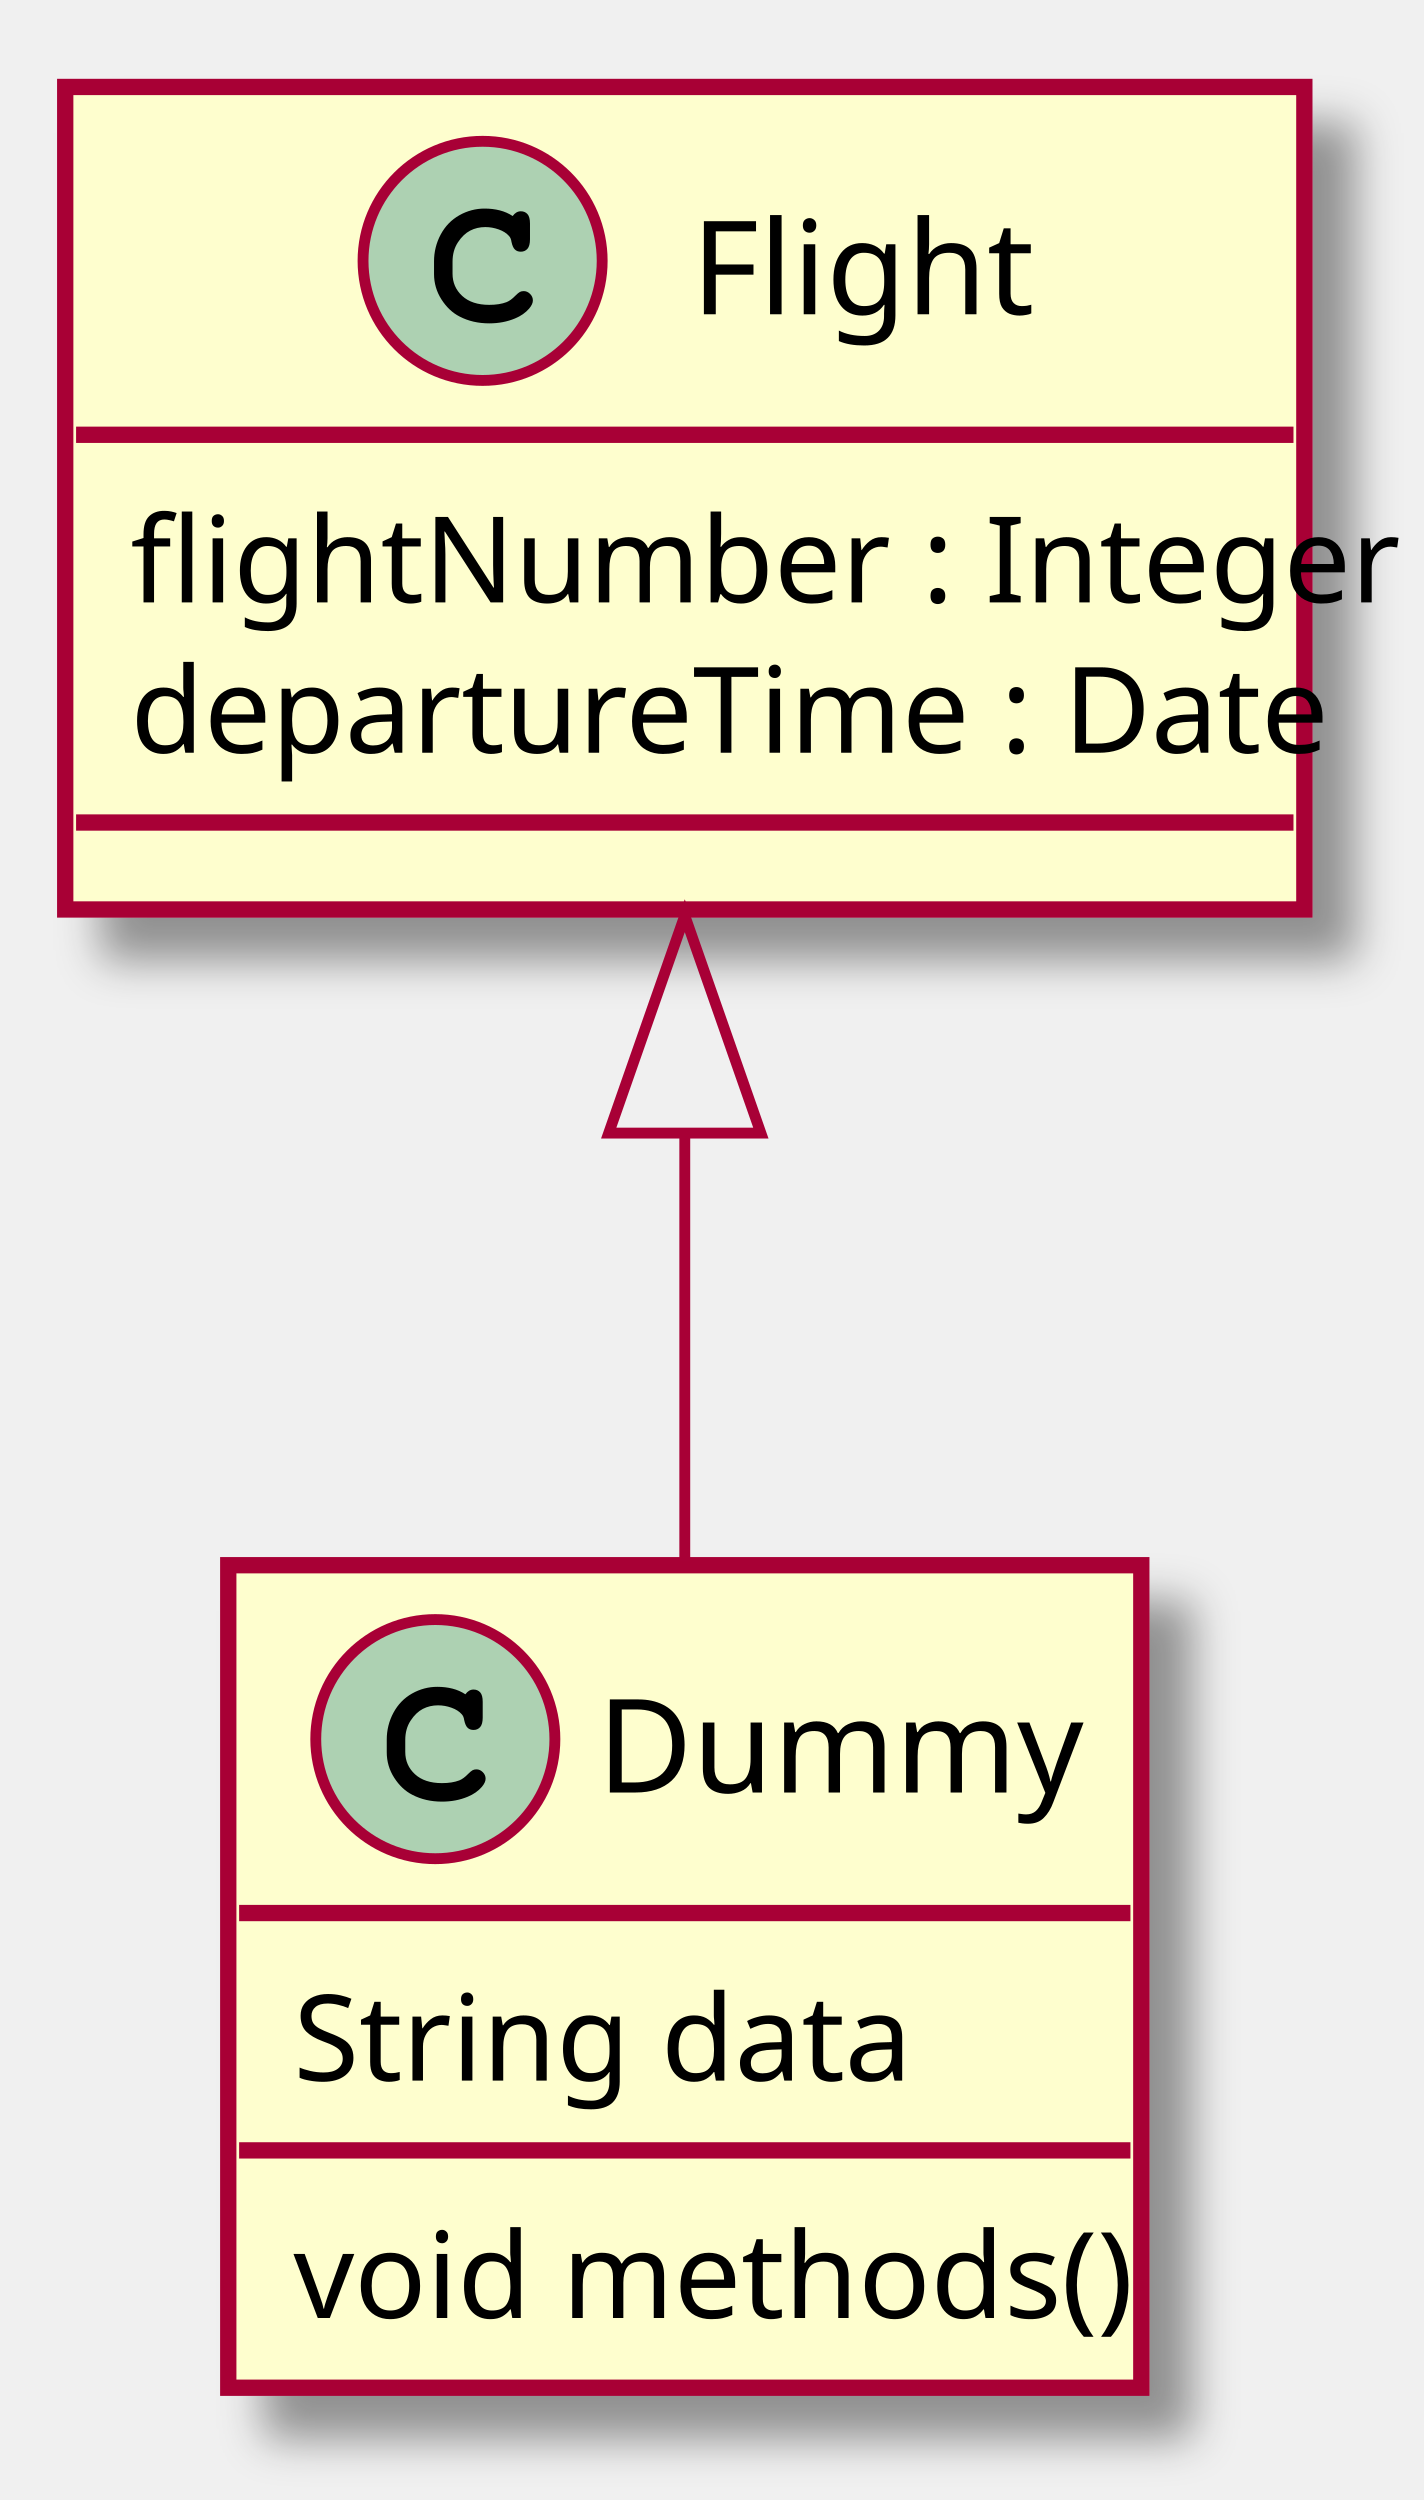
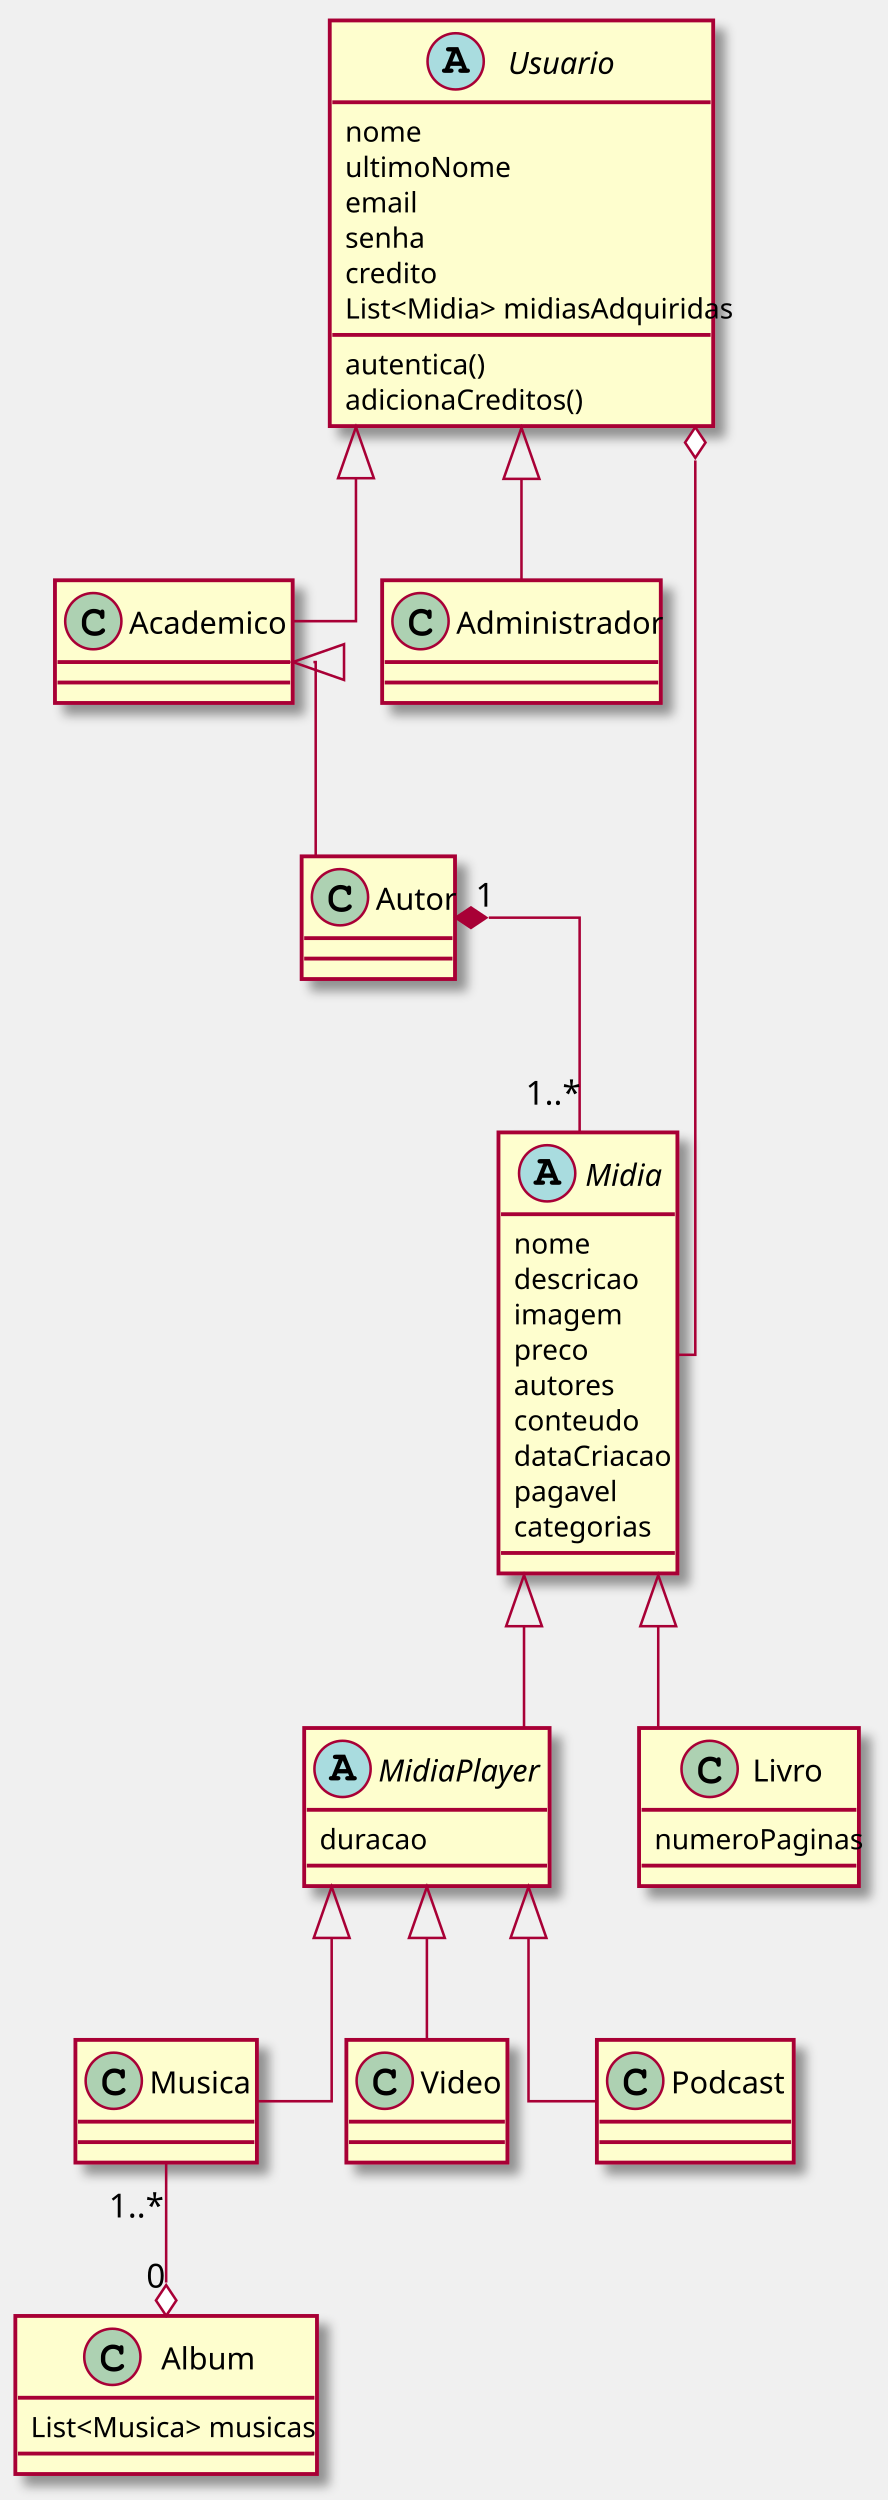
- <svg xmlns="http://www.w3.org/2000/svg" contentScriptType="application/ecmascript" contentStyleType="text/css" height="230px" preserveAspectRatio="none" style="width:131px;height:230px;" version="1.1" viewBox="0 0 131 230" width="131px" zoomAndPan="magnify">
+ <svg xmlns="http://www.w3.org/2000/svg" contentScriptType="application/ecmascript" contentStyleType="text/css" height="978px" preserveAspectRatio="none" style="width:347px;height:978px;" version="1.1" viewBox="0 0 347 978" width="347px" zoomAndPan="magnify">
  <defs>
-     <filter height="300%" id="focd8l8ubmubi" width="300%" x="-1" y="-1">
+     <filter height="300%" id="fqxv5ekzjxmud" width="300%" x="-1" y="-1">
      <feGaussianBlur result="blurOut" stdDeviation="2.0" />
      <feColorMatrix in="blurOut" result="blurOut2" type="matrix" values="0 0 0 0 0 0 0 0 0 0 0 0 0 0 0 0 0 0 .4 0" />
      <feOffset dx="4.0" dy="4.0" in="blurOut2" result="blurOut3" />
      <feBlend in="SourceGraphic" in2="blurOut3" mode="normal" />
    </filter>
  </defs>
  <g>
-     <rect fill="#FEFECE" filter="url(#focd8l8ubmubi)" height="75.672" id="Flight" style="stroke: #A80036; stroke-width: 1.5;" width="114" x="6" y="8" />
-     <ellipse cx="44.4" cy="24" fill="#ADD1B2" rx="11" ry="11" style="stroke: #A80036; stroke-width: 1.0;" />
-     <path d="M47.166,19.875 Q47.322,19.656 47.509,19.547 Q47.697,19.438 47.916,19.438 Q48.291,19.438 48.525,19.695 Q48.759,19.953 48.759,20.562 L48.759,22.016 Q48.759,22.625 48.525,22.891 Q48.291,23.156 47.916,23.156 Q47.572,23.156 47.369,22.953 Q47.166,22.766 47.056,22.25 Q47.009,21.891 46.822,21.703 Q46.494,21.328 45.884,21.109 Q45.275,20.891 44.65,20.891 Q43.884,20.891 43.252,21.219 Q42.619,21.547 42.127,22.297 Q41.634,23.047 41.634,24.078 L41.634,25.172 Q41.634,26.406 42.525,27.227 Q43.416,28.047 45.009,28.047 Q45.947,28.047 46.603,27.797 Q46.994,27.641 47.416,27.203 Q47.681,26.938 47.83,26.859 Q47.978,26.781 48.181,26.781 Q48.509,26.781 48.767,27.039 Q49.025,27.297 49.025,27.641 Q49.025,27.984 48.681,28.391 Q48.181,28.969 47.384,29.297 Q46.306,29.75 45.009,29.75 Q43.494,29.75 42.291,29.125 Q41.306,28.625 40.619,27.555 Q39.931,26.484 39.931,25.203 L39.931,24.047 Q39.931,22.719 40.548,21.57 Q41.166,20.422 42.259,19.805 Q43.353,19.188 44.587,19.188 Q45.322,19.188 45.97,19.352 Q46.619,19.516 47.166,19.875 Z " />
-     <text fill="#000000" font-family="sans-serif" font-size="12" lengthAdjust="spacingAndGlyphs" textLength="30" x="63.6" y="28.91">Flight</text>
-     <line style="stroke: #A80036; stroke-width: 1.5;" x1="7" x2="119" y1="40" y2="40" />
-     <text fill="#000000" font-family="sans-serif" font-size="11" lengthAdjust="spacingAndGlyphs" textLength="102" x="12" y="55.419">flightNumber : Integer</text>
-     <text fill="#000000" font-family="sans-serif" font-size="11" lengthAdjust="spacingAndGlyphs" textLength="100" x="12" y="69.255">departureTime : Date</text>
-     <line style="stroke: #A80036; stroke-width: 1.5;" x1="7" x2="119" y1="75.672" y2="75.672" />
-     <rect fill="#FEFECE" filter="url(#focd8l8ubmubi)" height="75.672" id="Dummy" style="stroke: #A80036; stroke-width: 1.5;" width="84" x="21" y="144" />
-     <ellipse cx="40.05" cy="160" fill="#ADD1B2" rx="11" ry="11" style="stroke: #A80036; stroke-width: 1.0;" />
-     <path d="M42.816,155.875 Q42.972,155.656 43.159,155.547 Q43.347,155.438 43.566,155.438 Q43.941,155.438 44.175,155.695 Q44.409,155.953 44.409,156.562 L44.409,158.016 Q44.409,158.625 44.175,158.891 Q43.941,159.156 43.566,159.156 Q43.222,159.156 43.019,158.953 Q42.816,158.766 42.706,158.25 Q42.659,157.891 42.472,157.703 Q42.144,157.328 41.534,157.109 Q40.925,156.891 40.3,156.891 Q39.534,156.891 38.902,157.219 Q38.269,157.547 37.777,158.297 Q37.284,159.047 37.284,160.078 L37.284,161.172 Q37.284,162.406 38.175,163.227 Q39.066,164.047 40.659,164.047 Q41.597,164.047 42.253,163.797 Q42.644,163.641 43.066,163.203 Q43.331,162.938 43.48,162.859 Q43.628,162.781 43.831,162.781 Q44.159,162.781 44.417,163.039 Q44.675,163.297 44.675,163.641 Q44.675,163.984 44.331,164.391 Q43.831,164.969 43.034,165.297 Q41.956,165.75 40.659,165.75 Q39.144,165.75 37.941,165.125 Q36.956,164.625 36.269,163.555 Q35.581,162.484 35.581,161.203 L35.581,160.047 Q35.581,158.719 36.198,157.57 Q36.816,156.422 37.909,155.805 Q39.003,155.188 40.237,155.188 Q40.972,155.188 41.62,155.352 Q42.269,155.516 42.816,155.875 Z " />
-     <text fill="#000000" font-family="sans-serif" font-size="12" lengthAdjust="spacingAndGlyphs" textLength="43" x="54.95" y="164.91">Dummy</text>
-     <line style="stroke: #A80036; stroke-width: 1.5;" x1="22" x2="104" y1="176" y2="176" />
-     <text fill="#000000" font-family="sans-serif" font-size="11" lengthAdjust="spacingAndGlyphs" textLength="52" x="27" y="191.419">String data</text>
-     <line style="stroke: #A80036; stroke-width: 1.5;" x1="22" x2="104" y1="197.836" y2="197.836" />
-     <text fill="#000000" font-family="sans-serif" font-size="11" lengthAdjust="spacingAndGlyphs" textLength="72" x="27" y="213.255">void methods()</text>
-     <path d="M63,104.246 C63,104.246 63,143.57 63,143.57 " fill="none" id="Flight&lt;-Dummy" style="stroke: #A80036; stroke-width: 1.0;" />
-     <polygon fill="none" points="56,104.246,63,84.246,70,104.245,56,104.246" style="stroke: #A80036; stroke-width: 1.0;" />
+     <rect fill="#FEFECE" filter="url(#fqxv5ekzjxmud)" height="158.688" id="Usuario" style="stroke: #A80036; stroke-width: 1.5;" width="150" x="129" y="8" />
+     <ellipse cx="178.25" cy="24" fill="#A9DCDF" rx="11" ry="11" style="stroke: #A80036; stroke-width: 1.0;" />
+     <path d="M180.438,25.766 L176.297,25.766 L175.875,26.797 L176.297,26.797 Q176.906,26.797 177.172,27.031 Q177.438,27.266 177.438,27.656 Q177.438,28.031 177.172,28.266 Q176.906,28.5 176.297,28.5 L174,28.5 Q173.391,28.5 173.133,28.266 Q172.875,28.031 172.875,27.641 Q172.875,27.266 173.148,27.023 Q173.422,26.781 174.047,26.797 L176.719,20.141 L175.609,20.141 Q175,20.141 174.734,19.906 Q174.469,19.672 174.469,19.281 Q174.469,18.906 174.734,18.672 Q175,18.438 175.609,18.438 L179.281,18.438 L182.672,26.797 Q183.266,26.797 183.453,26.938 Q183.844,27.203 183.844,27.656 Q183.844,28.031 183.586,28.266 Q183.328,28.5 182.719,28.5 L180.422,28.5 Q179.812,28.5 179.547,28.266 Q179.281,28.031 179.281,27.641 Q179.281,27.266 179.547,27.031 Q179.812,26.797 180.422,26.797 L180.844,26.797 L180.438,25.766 Z M179.719,24.062 L178.359,20.688 L176.984,24.062 L179.719,24.062 Z " />
+     <text fill="#000000" font-family="sans-serif" font-size="12" font-style="italic" lengthAdjust="spacingAndGlyphs" textLength="43" x="198.75" y="28.91">Usuario</text>
+     <line style="stroke: #A80036; stroke-width: 1.5;" x1="130" x2="278" y1="40" y2="40" />
+     <text fill="#000000" font-family="sans-serif" font-size="11" lengthAdjust="spacingAndGlyphs" textLength="26" x="135" y="55.419">nome</text>
+     <text fill="#000000" font-family="sans-serif" font-size="11" lengthAdjust="spacingAndGlyphs" textLength="54" x="135" y="69.255">ultimoNome</text>
+     <text fill="#000000" font-family="sans-serif" font-size="11" lengthAdjust="spacingAndGlyphs" textLength="24" x="135" y="83.091">email</text>
+     <text fill="#000000" font-family="sans-serif" font-size="11" lengthAdjust="spacingAndGlyphs" textLength="30" x="135" y="96.927">senha</text>
+     <text fill="#000000" font-family="sans-serif" font-size="11" lengthAdjust="spacingAndGlyphs" textLength="33" x="135" y="110.763">credito</text>
+     <text fill="#000000" font-family="sans-serif" font-size="11" lengthAdjust="spacingAndGlyphs" textLength="138" x="135" y="124.599">List&lt;Midia&gt; midiasAdquiridas</text>
+     <line style="stroke: #A80036; stroke-width: 1.5;" x1="130" x2="278" y1="131.016" y2="131.016" />
+     <text fill="#000000" font-family="sans-serif" font-size="11" lengthAdjust="spacingAndGlyphs" textLength="52" x="135" y="146.435">autentica()</text>
+     <text fill="#000000" font-family="sans-serif" font-size="11" lengthAdjust="spacingAndGlyphs" textLength="88" x="135" y="160.27">adicionaCreditos()</text>
+     <rect fill="#FEFECE" filter="url(#fqxv5ekzjxmud)" height="48" id="Academico" style="stroke: #A80036; stroke-width: 1.5;" width="93" x="21.5" y="227" />
+     <ellipse cx="36.5" cy="243" fill="#ADD1B2" rx="11" ry="11" style="stroke: #A80036; stroke-width: 1.0;" />
+     <path d="M39.266,238.875 Q39.422,238.656 39.609,238.547 Q39.797,238.438 40.016,238.438 Q40.391,238.438 40.625,238.695 Q40.859,238.953 40.859,239.562 L40.859,241.016 Q40.859,241.625 40.625,241.891 Q40.391,242.156 40.016,242.156 Q39.672,242.156 39.469,241.953 Q39.266,241.766 39.156,241.25 Q39.109,240.891 38.922,240.703 Q38.594,240.328 37.984,240.109 Q37.375,239.891 36.75,239.891 Q35.984,239.891 35.352,240.219 Q34.719,240.547 34.227,241.297 Q33.734,242.047 33.734,243.078 L33.734,244.172 Q33.734,245.406 34.625,246.227 Q35.516,247.047 37.109,247.047 Q38.047,247.047 38.703,246.797 Q39.094,246.641 39.516,246.203 Q39.781,245.938 39.93,245.859 Q40.078,245.781 40.281,245.781 Q40.609,245.781 40.867,246.039 Q41.125,246.297 41.125,246.641 Q41.125,246.984 40.781,247.391 Q40.281,247.969 39.484,248.297 Q38.406,248.75 37.109,248.75 Q35.594,248.75 34.391,248.125 Q33.406,247.625 32.719,246.555 Q32.031,245.484 32.031,244.203 L32.031,243.047 Q32.031,241.719 32.648,240.57 Q33.266,239.422 34.359,238.805 Q35.453,238.188 36.688,238.188 Q37.422,238.188 38.07,238.352 Q38.719,238.516 39.266,238.875 Z " />
+     <text fill="#000000" font-family="sans-serif" font-size="12" lengthAdjust="spacingAndGlyphs" textLength="61" x="50.5" y="247.91">Academico</text>
+     <line style="stroke: #A80036; stroke-width: 1.5;" x1="22.5" x2="113.5" y1="259" y2="259" />
+     <line style="stroke: #A80036; stroke-width: 1.5;" x1="22.5" x2="113.5" y1="267" y2="267" />
+     <rect fill="#FEFECE" filter="url(#fqxv5ekzjxmud)" height="48" id="Administrador" style="stroke: #A80036; stroke-width: 1.5;" width="109" x="149.5" y="227" />
+     <ellipse cx="164.5" cy="243" fill="#ADD1B2" rx="11" ry="11" style="stroke: #A80036; stroke-width: 1.0;" />
+     <path d="M167.266,238.875 Q167.422,238.656 167.609,238.547 Q167.797,238.438 168.016,238.438 Q168.391,238.438 168.625,238.695 Q168.859,238.953 168.859,239.562 L168.859,241.016 Q168.859,241.625 168.625,241.891 Q168.391,242.156 168.016,242.156 Q167.672,242.156 167.469,241.953 Q167.266,241.766 167.156,241.25 Q167.109,240.891 166.922,240.703 Q166.594,240.328 165.984,240.109 Q165.375,239.891 164.75,239.891 Q163.984,239.891 163.352,240.219 Q162.719,240.547 162.227,241.297 Q161.734,242.047 161.734,243.078 L161.734,244.172 Q161.734,245.406 162.625,246.227 Q163.516,247.047 165.109,247.047 Q166.047,247.047 166.703,246.797 Q167.094,246.641 167.516,246.203 Q167.781,245.938 167.93,245.859 Q168.078,245.781 168.281,245.781 Q168.609,245.781 168.867,246.039 Q169.125,246.297 169.125,246.641 Q169.125,246.984 168.781,247.391 Q168.281,247.969 167.484,248.297 Q166.406,248.75 165.109,248.75 Q163.594,248.75 162.391,248.125 Q161.406,247.625 160.719,246.555 Q160.031,245.484 160.031,244.203 L160.031,243.047 Q160.031,241.719 160.648,240.57 Q161.266,239.422 162.359,238.805 Q163.453,238.188 164.688,238.188 Q165.422,238.188 166.07,238.352 Q166.719,238.516 167.266,238.875 Z " />
+     <text fill="#000000" font-family="sans-serif" font-size="12" lengthAdjust="spacingAndGlyphs" textLength="77" x="178.5" y="247.91">Administrador</text>
+     <line style="stroke: #A80036; stroke-width: 1.5;" x1="150.5" x2="257.5" y1="259" y2="259" />
+     <line style="stroke: #A80036; stroke-width: 1.5;" x1="150.5" x2="257.5" y1="267" y2="267" />
+     <rect fill="#FEFECE" filter="url(#fqxv5ekzjxmud)" height="61.836" id="Album" style="stroke: #A80036; stroke-width: 1.5;" width="118" x="6" y="906" />
+     <ellipse cx="43.95" cy="922" fill="#ADD1B2" rx="11" ry="11" style="stroke: #A80036; stroke-width: 1.0;" />
+     <path d="M46.716,917.875 Q46.872,917.656 47.059,917.547 Q47.247,917.438 47.466,917.438 Q47.841,917.438 48.075,917.695 Q48.309,917.953 48.309,918.562 L48.309,920.016 Q48.309,920.625 48.075,920.891 Q47.841,921.156 47.466,921.156 Q47.122,921.156 46.919,920.953 Q46.716,920.766 46.606,920.25 Q46.559,919.891 46.372,919.703 Q46.044,919.328 45.434,919.109 Q44.825,918.891 44.2,918.891 Q43.434,918.891 42.802,919.219 Q42.169,919.547 41.677,920.297 Q41.184,921.047 41.184,922.078 L41.184,923.172 Q41.184,924.406 42.075,925.227 Q42.966,926.047 44.559,926.047 Q45.497,926.047 46.153,925.797 Q46.544,925.641 46.966,925.203 Q47.231,924.938 47.38,924.859 Q47.528,924.781 47.731,924.781 Q48.059,924.781 48.317,925.039 Q48.575,925.297 48.575,925.641 Q48.575,925.984 48.231,926.391 Q47.731,926.969 46.934,927.297 Q45.856,927.75 44.559,927.75 Q43.044,927.75 41.841,927.125 Q40.856,926.625 40.169,925.555 Q39.481,924.484 39.481,923.203 L39.481,922.047 Q39.481,920.719 40.098,919.57 Q40.716,918.422 41.809,917.805 Q42.903,917.188 44.138,917.188 Q44.872,917.188 45.52,917.352 Q46.169,917.516 46.716,917.875 Z " />
+     <text fill="#000000" font-family="sans-serif" font-size="12" lengthAdjust="spacingAndGlyphs" textLength="35" x="63.05" y="926.91">Album</text>
+     <line style="stroke: #A80036; stroke-width: 1.5;" x1="7" x2="123" y1="938" y2="938" />
+     <text fill="#000000" font-family="sans-serif" font-size="11" lengthAdjust="spacingAndGlyphs" textLength="106" x="12" y="953.419">List&lt;Musica&gt; musicas</text>
+     <line style="stroke: #A80036; stroke-width: 1.5;" x1="7" x2="123" y1="959.836" y2="959.836" />
+     <rect fill="#FEFECE" filter="url(#fqxv5ekzjxmud)" height="172.523" id="Midia" style="stroke: #A80036; stroke-width: 1.5;" width="70" x="195" y="443" />
+     <ellipse cx="214.05" cy="459" fill="#A9DCDF" rx="11" ry="11" style="stroke: #A80036; stroke-width: 1.0;" />
+     <path d="M216.238,460.766 L212.097,460.766 L211.675,461.797 L212.097,461.797 Q212.706,461.797 212.972,462.031 Q213.238,462.266 213.238,462.656 Q213.238,463.031 212.972,463.266 Q212.706,463.5 212.097,463.5 L209.8,463.5 Q209.191,463.5 208.933,463.266 Q208.675,463.031 208.675,462.641 Q208.675,462.266 208.948,462.023 Q209.222,461.781 209.847,461.797 L212.519,455.141 L211.409,455.141 Q210.8,455.141 210.534,454.906 Q210.269,454.672 210.269,454.281 Q210.269,453.906 210.534,453.672 Q210.8,453.438 211.409,453.438 L215.081,453.438 L218.472,461.797 Q219.066,461.797 219.253,461.938 Q219.644,462.203 219.644,462.656 Q219.644,463.031 219.386,463.266 Q219.128,463.5 218.519,463.5 L216.222,463.5 Q215.613,463.5 215.347,463.266 Q215.081,463.031 215.081,462.641 Q215.081,462.266 215.347,462.031 Q215.613,461.797 216.222,461.797 L216.644,461.797 L216.238,460.766 Z M215.519,459.062 L214.159,455.688 L212.784,459.062 L215.519,459.062 Z " />
+     <text fill="#000000" font-family="sans-serif" font-size="12" font-style="italic" lengthAdjust="spacingAndGlyphs" textLength="29" x="228.95" y="463.91">Midia</text>
+     <line style="stroke: #A80036; stroke-width: 1.5;" x1="196" x2="264" y1="475" y2="475" />
+     <text fill="#000000" font-family="sans-serif" font-size="11" lengthAdjust="spacingAndGlyphs" textLength="26" x="201" y="490.419">nome</text>
+     <text fill="#000000" font-family="sans-serif" font-size="11" lengthAdjust="spacingAndGlyphs" textLength="48" x="201" y="504.255">descricao</text>
+     <text fill="#000000" font-family="sans-serif" font-size="11" lengthAdjust="spacingAndGlyphs" textLength="36" x="201" y="518.091">imagem</text>
+     <text fill="#000000" font-family="sans-serif" font-size="11" lengthAdjust="spacingAndGlyphs" textLength="28" x="201" y="531.927">preco</text>
+     <text fill="#000000" font-family="sans-serif" font-size="11" lengthAdjust="spacingAndGlyphs" textLength="37" x="201" y="545.763">autores</text>
+     <text fill="#000000" font-family="sans-serif" font-size="11" lengthAdjust="spacingAndGlyphs" textLength="45" x="201" y="559.599">conteudo</text>
+     <text fill="#000000" font-family="sans-serif" font-size="11" lengthAdjust="spacingAndGlyphs" textLength="58" x="201" y="573.435">dataCriacao</text>
+     <text fill="#000000" font-family="sans-serif" font-size="11" lengthAdjust="spacingAndGlyphs" textLength="38" x="201" y="587.27">pagavel</text>
+     <text fill="#000000" font-family="sans-serif" font-size="11" lengthAdjust="spacingAndGlyphs" textLength="51" x="201" y="601.106">categorias</text>
+     <line style="stroke: #A80036; stroke-width: 1.5;" x1="196" x2="264" y1="607.523" y2="607.523" />
+     <rect fill="#FEFECE" filter="url(#fqxv5ekzjxmud)" height="61.836" id="MidiaPlayer" style="stroke: #A80036; stroke-width: 1.5;" width="96" x="119" y="676" />
+     <ellipse cx="134" cy="692" fill="#A9DCDF" rx="11" ry="11" style="stroke: #A80036; stroke-width: 1.0;" />
+     <path d="M136.188,693.766 L132.047,693.766 L131.625,694.797 L132.047,694.797 Q132.656,694.797 132.922,695.031 Q133.188,695.266 133.188,695.656 Q133.188,696.031 132.922,696.266 Q132.656,696.5 132.047,696.5 L129.75,696.5 Q129.141,696.5 128.883,696.266 Q128.625,696.031 128.625,695.641 Q128.625,695.266 128.898,695.023 Q129.172,694.781 129.797,694.797 L132.469,688.141 L131.359,688.141 Q130.75,688.141 130.484,687.906 Q130.219,687.672 130.219,687.281 Q130.219,686.906 130.484,686.672 Q130.75,686.438 131.359,686.438 L135.031,686.438 L138.422,694.797 Q139.016,694.797 139.203,694.938 Q139.594,695.203 139.594,695.656 Q139.594,696.031 139.336,696.266 Q139.078,696.5 138.469,696.5 L136.172,696.5 Q135.562,696.5 135.297,696.266 Q135.031,696.031 135.031,695.641 Q135.031,695.266 135.297,695.031 Q135.562,694.797 136.172,694.797 L136.594,694.797 L136.188,693.766 Z M135.469,692.062 L134.109,688.688 L132.734,692.062 L135.469,692.062 Z " />
+     <text fill="#000000" font-family="sans-serif" font-size="12" font-style="italic" lengthAdjust="spacingAndGlyphs" textLength="64" x="148" y="696.91">MidiaPlayer</text>
+     <line style="stroke: #A80036; stroke-width: 1.5;" x1="120" x2="214" y1="708" y2="708" />
+     <text fill="#000000" font-family="sans-serif" font-size="11" lengthAdjust="spacingAndGlyphs" textLength="40" x="125" y="723.419">duracao</text>
+     <line style="stroke: #A80036; stroke-width: 1.5;" x1="120" x2="214" y1="729.836" y2="729.836" />
+     <rect fill="#FEFECE" filter="url(#fqxv5ekzjxmud)" height="61.836" id="Livro" style="stroke: #A80036; stroke-width: 1.5;" width="86" x="250" y="676" />
+     <ellipse cx="277.6" cy="692" fill="#ADD1B2" rx="11" ry="11" style="stroke: #A80036; stroke-width: 1.0;" />
+     <path d="M280.366,687.875 Q280.522,687.656 280.709,687.547 Q280.897,687.438 281.116,687.438 Q281.491,687.438 281.725,687.695 Q281.959,687.953 281.959,688.562 L281.959,690.016 Q281.959,690.625 281.725,690.891 Q281.491,691.156 281.116,691.156 Q280.772,691.156 280.569,690.953 Q280.366,690.766 280.256,690.25 Q280.209,689.891 280.022,689.703 Q279.694,689.328 279.084,689.109 Q278.475,688.891 277.85,688.891 Q277.084,688.891 276.452,689.219 Q275.819,689.547 275.327,690.297 Q274.834,691.047 274.834,692.078 L274.834,693.172 Q274.834,694.406 275.725,695.227 Q276.616,696.047 278.209,696.047 Q279.147,696.047 279.803,695.797 Q280.194,695.641 280.616,695.203 Q280.881,694.938 281.03,694.859 Q281.178,694.781 281.381,694.781 Q281.709,694.781 281.967,695.039 Q282.225,695.297 282.225,695.641 Q282.225,695.984 281.881,696.391 Q281.381,696.969 280.584,697.297 Q279.506,697.75 278.209,697.75 Q276.694,697.75 275.491,697.125 Q274.506,696.625 273.819,695.555 Q273.131,694.484 273.131,693.203 L273.131,692.047 Q273.131,690.719 273.748,689.57 Q274.366,688.422 275.459,687.805 Q276.553,687.188 277.788,687.188 Q278.522,687.188 279.17,687.352 Q279.819,687.516 280.366,687.875 Z " />
+     <text fill="#000000" font-family="sans-serif" font-size="12" lengthAdjust="spacingAndGlyphs" textLength="26" x="294.4" y="696.91">Livro</text>
+     <line style="stroke: #A80036; stroke-width: 1.5;" x1="251" x2="335" y1="708" y2="708" />
+     <text fill="#000000" font-family="sans-serif" font-size="11" lengthAdjust="spacingAndGlyphs" textLength="74" x="256" y="723.419">numeroPaginas</text>
+     <line style="stroke: #A80036; stroke-width: 1.5;" x1="251" x2="335" y1="729.836" y2="729.836" />
+     <rect fill="#FEFECE" filter="url(#fqxv5ekzjxmud)" height="48" id="Musica" style="stroke: #A80036; stroke-width: 1.5;" width="71" x="29.5" y="798" />
+     <ellipse cx="44.5" cy="814" fill="#ADD1B2" rx="11" ry="11" style="stroke: #A80036; stroke-width: 1.0;" />
+     <path d="M47.266,809.875 Q47.422,809.656 47.609,809.547 Q47.797,809.438 48.016,809.438 Q48.391,809.438 48.625,809.695 Q48.859,809.953 48.859,810.562 L48.859,812.016 Q48.859,812.625 48.625,812.891 Q48.391,813.156 48.016,813.156 Q47.672,813.156 47.469,812.953 Q47.266,812.766 47.156,812.25 Q47.109,811.891 46.922,811.703 Q46.594,811.328 45.984,811.109 Q45.375,810.891 44.75,810.891 Q43.984,810.891 43.352,811.219 Q42.719,811.547 42.227,812.297 Q41.734,813.047 41.734,814.078 L41.734,815.172 Q41.734,816.406 42.625,817.227 Q43.516,818.047 45.109,818.047 Q46.047,818.047 46.703,817.797 Q47.094,817.641 47.516,817.203 Q47.781,816.938 47.93,816.859 Q48.078,816.781 48.281,816.781 Q48.609,816.781 48.867,817.039 Q49.125,817.297 49.125,817.641 Q49.125,817.984 48.781,818.391 Q48.281,818.969 47.484,819.297 Q46.406,819.75 45.109,819.75 Q43.594,819.75 42.391,819.125 Q41.406,818.625 40.719,817.555 Q40.031,816.484 40.031,815.203 L40.031,814.047 Q40.031,812.719 40.648,811.57 Q41.266,810.422 42.359,809.805 Q43.453,809.188 44.688,809.188 Q45.422,809.188 46.07,809.352 Q46.719,809.516 47.266,809.875 Z " />
+     <text fill="#000000" font-family="sans-serif" font-size="12" lengthAdjust="spacingAndGlyphs" textLength="39" x="58.5" y="818.91">Musica</text>
+     <line style="stroke: #A80036; stroke-width: 1.5;" x1="30.5" x2="99.5" y1="830" y2="830" />
+     <line style="stroke: #A80036; stroke-width: 1.5;" x1="30.5" x2="99.5" y1="838" y2="838" />
+     <rect fill="#FEFECE" filter="url(#fqxv5ekzjxmud)" height="48" id="Video" style="stroke: #A80036; stroke-width: 1.5;" width="63" x="135.5" y="798" />
+     <ellipse cx="150.5" cy="814" fill="#ADD1B2" rx="11" ry="11" style="stroke: #A80036; stroke-width: 1.0;" />
+     <path d="M153.266,809.875 Q153.422,809.656 153.609,809.547 Q153.797,809.438 154.016,809.438 Q154.391,809.438 154.625,809.695 Q154.859,809.953 154.859,810.562 L154.859,812.016 Q154.859,812.625 154.625,812.891 Q154.391,813.156 154.016,813.156 Q153.672,813.156 153.469,812.953 Q153.266,812.766 153.156,812.25 Q153.109,811.891 152.922,811.703 Q152.594,811.328 151.984,811.109 Q151.375,810.891 150.75,810.891 Q149.984,810.891 149.352,811.219 Q148.719,811.547 148.227,812.297 Q147.734,813.047 147.734,814.078 L147.734,815.172 Q147.734,816.406 148.625,817.227 Q149.516,818.047 151.109,818.047 Q152.047,818.047 152.703,817.797 Q153.094,817.641 153.516,817.203 Q153.781,816.938 153.93,816.859 Q154.078,816.781 154.281,816.781 Q154.609,816.781 154.867,817.039 Q155.125,817.297 155.125,817.641 Q155.125,817.984 154.781,818.391 Q154.281,818.969 153.484,819.297 Q152.406,819.75 151.109,819.75 Q149.594,819.75 148.391,819.125 Q147.406,818.625 146.719,817.555 Q146.031,816.484 146.031,815.203 L146.031,814.047 Q146.031,812.719 146.648,811.57 Q147.266,810.422 148.359,809.805 Q149.453,809.188 150.688,809.188 Q151.422,809.188 152.07,809.352 Q152.719,809.516 153.266,809.875 Z " />
+     <text fill="#000000" font-family="sans-serif" font-size="12" lengthAdjust="spacingAndGlyphs" textLength="31" x="164.5" y="818.91">Video</text>
+     <line style="stroke: #A80036; stroke-width: 1.5;" x1="136.5" x2="197.5" y1="830" y2="830" />
+     <line style="stroke: #A80036; stroke-width: 1.5;" x1="136.5" x2="197.5" y1="838" y2="838" />
+     <rect fill="#FEFECE" filter="url(#fqxv5ekzjxmud)" height="48" id="Podcast" style="stroke: #A80036; stroke-width: 1.5;" width="77" x="233.5" y="798" />
+     <ellipse cx="248.5" cy="814" fill="#ADD1B2" rx="11" ry="11" style="stroke: #A80036; stroke-width: 1.0;" />
+     <path d="M251.266,809.875 Q251.422,809.656 251.609,809.547 Q251.797,809.438 252.016,809.438 Q252.391,809.438 252.625,809.695 Q252.859,809.953 252.859,810.562 L252.859,812.016 Q252.859,812.625 252.625,812.891 Q252.391,813.156 252.016,813.156 Q251.672,813.156 251.469,812.953 Q251.266,812.766 251.156,812.25 Q251.109,811.891 250.922,811.703 Q250.594,811.328 249.984,811.109 Q249.375,810.891 248.75,810.891 Q247.984,810.891 247.352,811.219 Q246.719,811.547 246.227,812.297 Q245.734,813.047 245.734,814.078 L245.734,815.172 Q245.734,816.406 246.625,817.227 Q247.516,818.047 249.109,818.047 Q250.047,818.047 250.703,817.797 Q251.094,817.641 251.516,817.203 Q251.781,816.938 251.93,816.859 Q252.078,816.781 252.281,816.781 Q252.609,816.781 252.867,817.039 Q253.125,817.297 253.125,817.641 Q253.125,817.984 252.781,818.391 Q252.281,818.969 251.484,819.297 Q250.406,819.75 249.109,819.75 Q247.594,819.75 246.391,819.125 Q245.406,818.625 244.719,817.555 Q244.031,816.484 244.031,815.203 L244.031,814.047 Q244.031,812.719 244.648,811.57 Q245.266,810.422 246.359,809.805 Q247.453,809.188 248.688,809.188 Q249.422,809.188 250.07,809.352 Q250.719,809.516 251.266,809.875 Z " />
+     <text fill="#000000" font-family="sans-serif" font-size="12" lengthAdjust="spacingAndGlyphs" textLength="45" x="262.5" y="818.91">Podcast</text>
+     <line style="stroke: #A80036; stroke-width: 1.5;" x1="234.5" x2="309.5" y1="830" y2="830" />
+     <line style="stroke: #A80036; stroke-width: 1.5;" x1="234.5" x2="309.5" y1="838" y2="838" />
+     <rect fill="#FEFECE" filter="url(#fqxv5ekzjxmud)" height="48" id="Autor" style="stroke: #A80036; stroke-width: 1.5;" width="60" x="118" y="335" />
+     <ellipse cx="133" cy="351" fill="#ADD1B2" rx="11" ry="11" style="stroke: #A80036; stroke-width: 1.0;" />
+     <path d="M135.766,346.875 Q135.922,346.656 136.109,346.547 Q136.297,346.438 136.516,346.438 Q136.891,346.438 137.125,346.695 Q137.359,346.953 137.359,347.562 L137.359,349.016 Q137.359,349.625 137.125,349.891 Q136.891,350.156 136.516,350.156 Q136.172,350.156 135.969,349.953 Q135.766,349.766 135.656,349.25 Q135.609,348.891 135.422,348.703 Q135.094,348.328 134.484,348.109 Q133.875,347.891 133.25,347.891 Q132.484,347.891 131.852,348.219 Q131.219,348.547 130.727,349.297 Q130.234,350.047 130.234,351.078 L130.234,352.172 Q130.234,353.406 131.125,354.227 Q132.016,355.047 133.609,355.047 Q134.547,355.047 135.203,354.797 Q135.594,354.641 136.016,354.203 Q136.281,353.938 136.43,353.859 Q136.578,353.781 136.781,353.781 Q137.109,353.781 137.367,354.039 Q137.625,354.297 137.625,354.641 Q137.625,354.984 137.281,355.391 Q136.781,355.969 135.984,356.297 Q134.906,356.75 133.609,356.75 Q132.094,356.75 130.891,356.125 Q129.906,355.625 129.219,354.555 Q128.531,353.484 128.531,352.203 L128.531,351.047 Q128.531,349.719 129.148,348.57 Q129.766,347.422 130.859,346.805 Q131.953,346.188 133.188,346.188 Q133.922,346.188 134.57,346.352 Q135.219,346.516 135.766,346.875 Z " />
+     <text fill="#000000" font-family="sans-serif" font-size="12" lengthAdjust="spacingAndGlyphs" textLength="28" x="147" y="355.91">Autor</text>
+     <line style="stroke: #A80036; stroke-width: 1.5;" x1="119" x2="177" y1="367" y2="367" />
+     <line style="stroke: #A80036; stroke-width: 1.5;" x1="119" x2="177" y1="375" y2="375" />
+     <path d="M191.222,359 C191.222,359 226.75,359 226.75,359 C226.75,359 226.75,400.632 226.75,442.752 " fill="none" id="Autor&lt;-Midia" style="stroke: #A80036; stroke-width: 1.0;" />
+     <polygon fill="#A80036" points="178.222,359,184.222,363,190.222,359,184.222,355,178.222,359" style="stroke: #A80036; stroke-width: 1.0;" />
+     <text fill="#000000" font-family="sans-serif" font-size="13" lengthAdjust="spacingAndGlyphs" textLength="7" x="186.02" y="354.686">1</text>
+     <text fill="#000000" font-family="sans-serif" font-size="13" lengthAdjust="spacingAndGlyphs" textLength="20" x="205.611" y="432.14">1..*</text>
+     <path d="M272,180.121 C272,180.121 272,530 272,530 C272,530 269.208,530 265.065,530 " fill="none" id="Usuario&lt;-Midia" style="stroke: #A80036; stroke-width: 1.0;" />
+     <polygon fill="#FFFFFF" points="272,167.121,268,173.121,272,179.121,276,173.121,272,167.121" style="stroke: #A80036; stroke-width: 1.0;" />
+     <path d="M139.25,187.072 C139.25,187.072 139.25,243 139.25,243 C139.25,243 128.16,243 114.73,243 " fill="none" id="Usuario&lt;-Academico" style="stroke: #A80036; stroke-width: 1.0;" />
+     <polygon fill="none" points="132.25,187.072,139.25,167.072,146.25,187.072,132.25,187.072" style="stroke: #A80036; stroke-width: 1.0;" />
+     <path d="M122.608,259 C122.608,259 123.5,259 123.5,259 C123.5,259 123.5,305.198 123.5,334.793 " fill="none" id="Academico&lt;-Autor" style="stroke: #A80036; stroke-width: 1.0;" />
+     <polygon fill="none" points="134.583,266,114.583,259,134.583,252,134.583,266" style="stroke: #A80036; stroke-width: 1.0;" />
+     <path d="M204,187.334 C204,187.334 204,226.908 204,226.908 " fill="none" id="Usuario&lt;-Administrador" style="stroke: #A80036; stroke-width: 1.0;" />
+     <polygon fill="none" points="197,187.334,204,167.334,211,187.334,197,187.334" style="stroke: #A80036; stroke-width: 1.0;" />
+     <path d="M257.5,636.17 C257.5,636.17 257.5,675.631 257.5,675.631 " fill="none" id="Midia&lt;-Livro" style="stroke: #A80036; stroke-width: 1.0;" />
+     <polygon fill="none" points="250.5,636.17,257.5,616.17,264.5,636.17,250.5,636.17" style="stroke: #A80036; stroke-width: 1.0;" />
+     <path d="M205,636.17 C205,636.17 205,675.631 205,675.631 " fill="none" id="Midia&lt;-MidiaPlayer" style="stroke: #A80036; stroke-width: 1.0;" />
+     <polygon fill="none" points="198,636.17,205,616.17,212,636.17,198,636.17" style="stroke: #A80036; stroke-width: 1.0;" />
+     <path d="M129.75,758.121 C129.75,758.121 129.75,822 129.75,822 C129.75,822 115.759,822 100.784,822 " fill="none" id="MidiaPlayer&lt;-Musica" style="stroke: #A80036; stroke-width: 1.0;" />
+     <polygon fill="none" points="122.75,758.121,129.75,738.121,136.75,758.121,122.75,758.121" style="stroke: #A80036; stroke-width: 1.0;" />
+     <path d="M167,758.121 C167,758.121 167,797.784 167,797.784 " fill="none" id="MidiaPlayer&lt;-Video" style="stroke: #A80036; stroke-width: 1.0;" />
+     <polygon fill="none" points="160,758.121,167,738.121,174,758.121,160,758.121" style="stroke: #A80036; stroke-width: 1.0;" />
+     <path d="M206.75,758.121 C206.75,758.121 206.75,822 206.75,822 C206.75,822 219.239,822 233.29,822 " fill="none" id="MidiaPlayer&lt;-Podcast" style="stroke: #A80036; stroke-width: 1.0;" />
+     <polygon fill="none" points="199.75,758.121,206.75,738.121,213.75,758.121,199.75,758.121" style="stroke: #A80036; stroke-width: 1.0;" />
+     <path d="M65,846.108 C65,846.108 65,892.922 65,892.922 " fill="none" id="Musica-&gt;Album" style="stroke: #A80036; stroke-width: 1.0;" />
+     <polygon fill="#FFFFFF" points="65,905.922,69,899.922,65,893.922,61,899.922,65,905.922" style="stroke: #A80036; stroke-width: 1.0;" />
+     <text fill="#000000" font-family="sans-serif" font-size="13" lengthAdjust="spacingAndGlyphs" textLength="20" x="42.562" y="867.472">1..*</text>
+     <text fill="#000000" font-family="sans-serif" font-size="13" lengthAdjust="spacingAndGlyphs" textLength="7" x="57.234" y="894.925">0</text>
  </g>
</svg>
